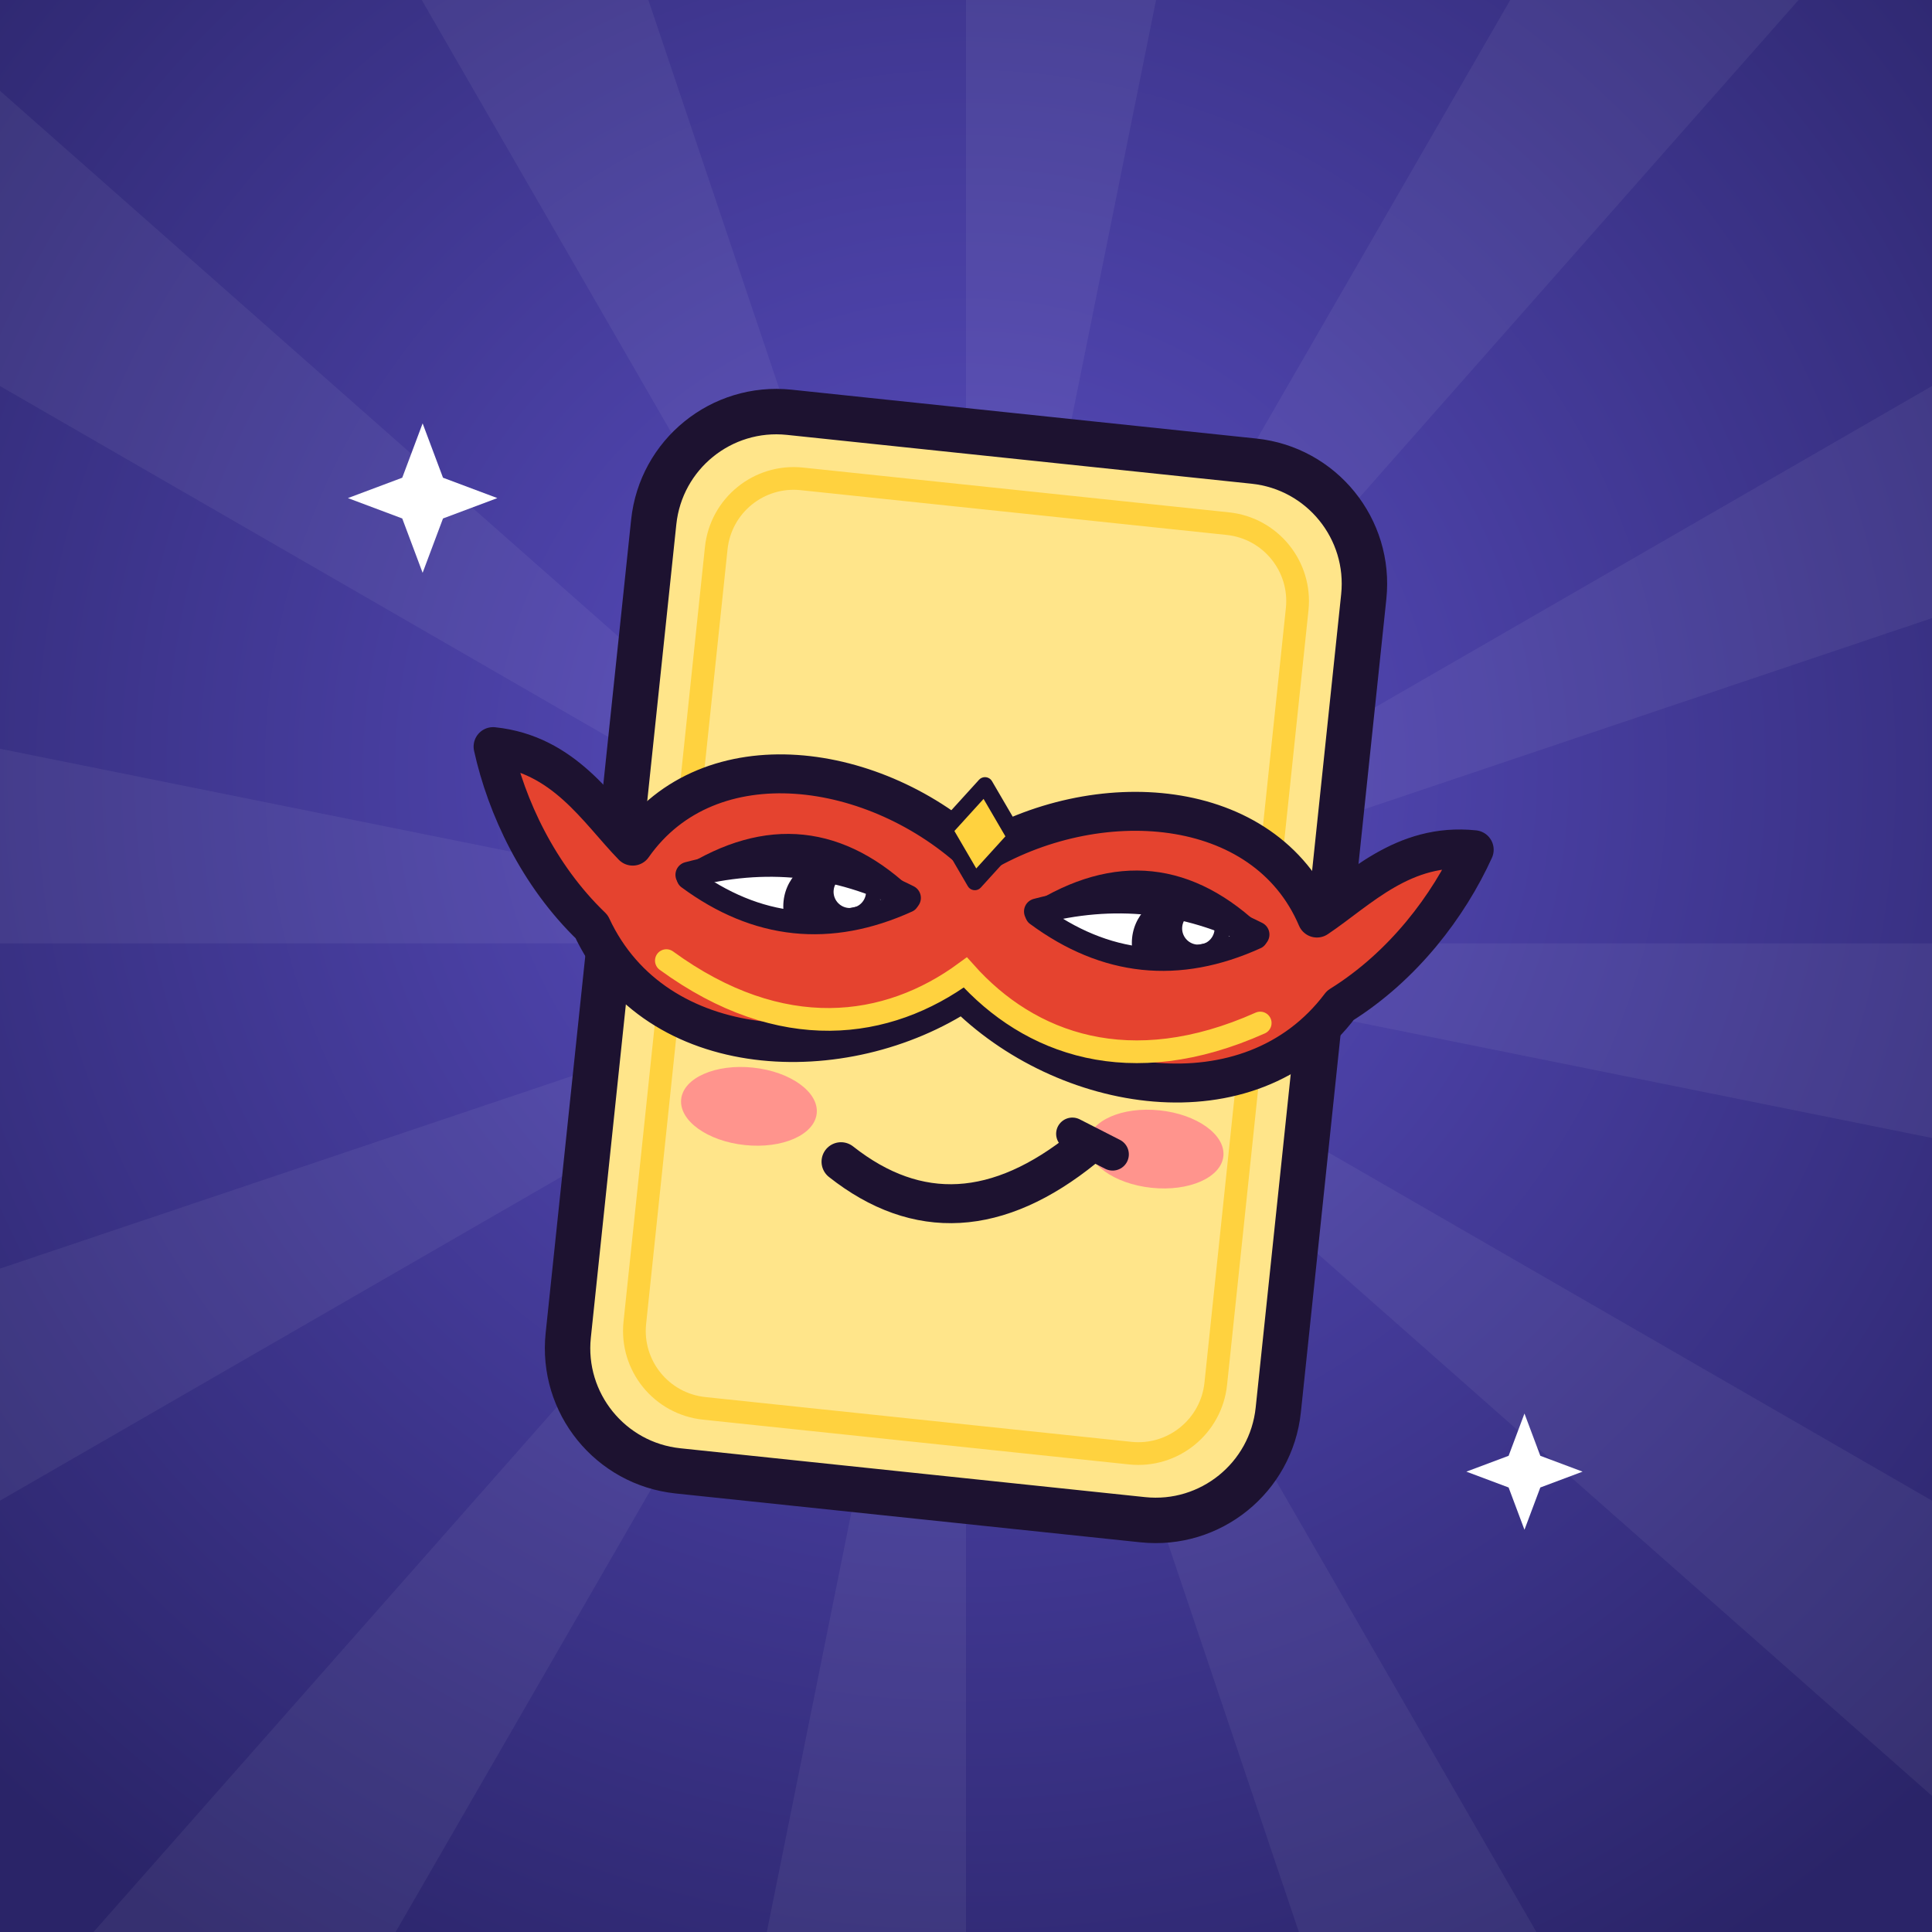
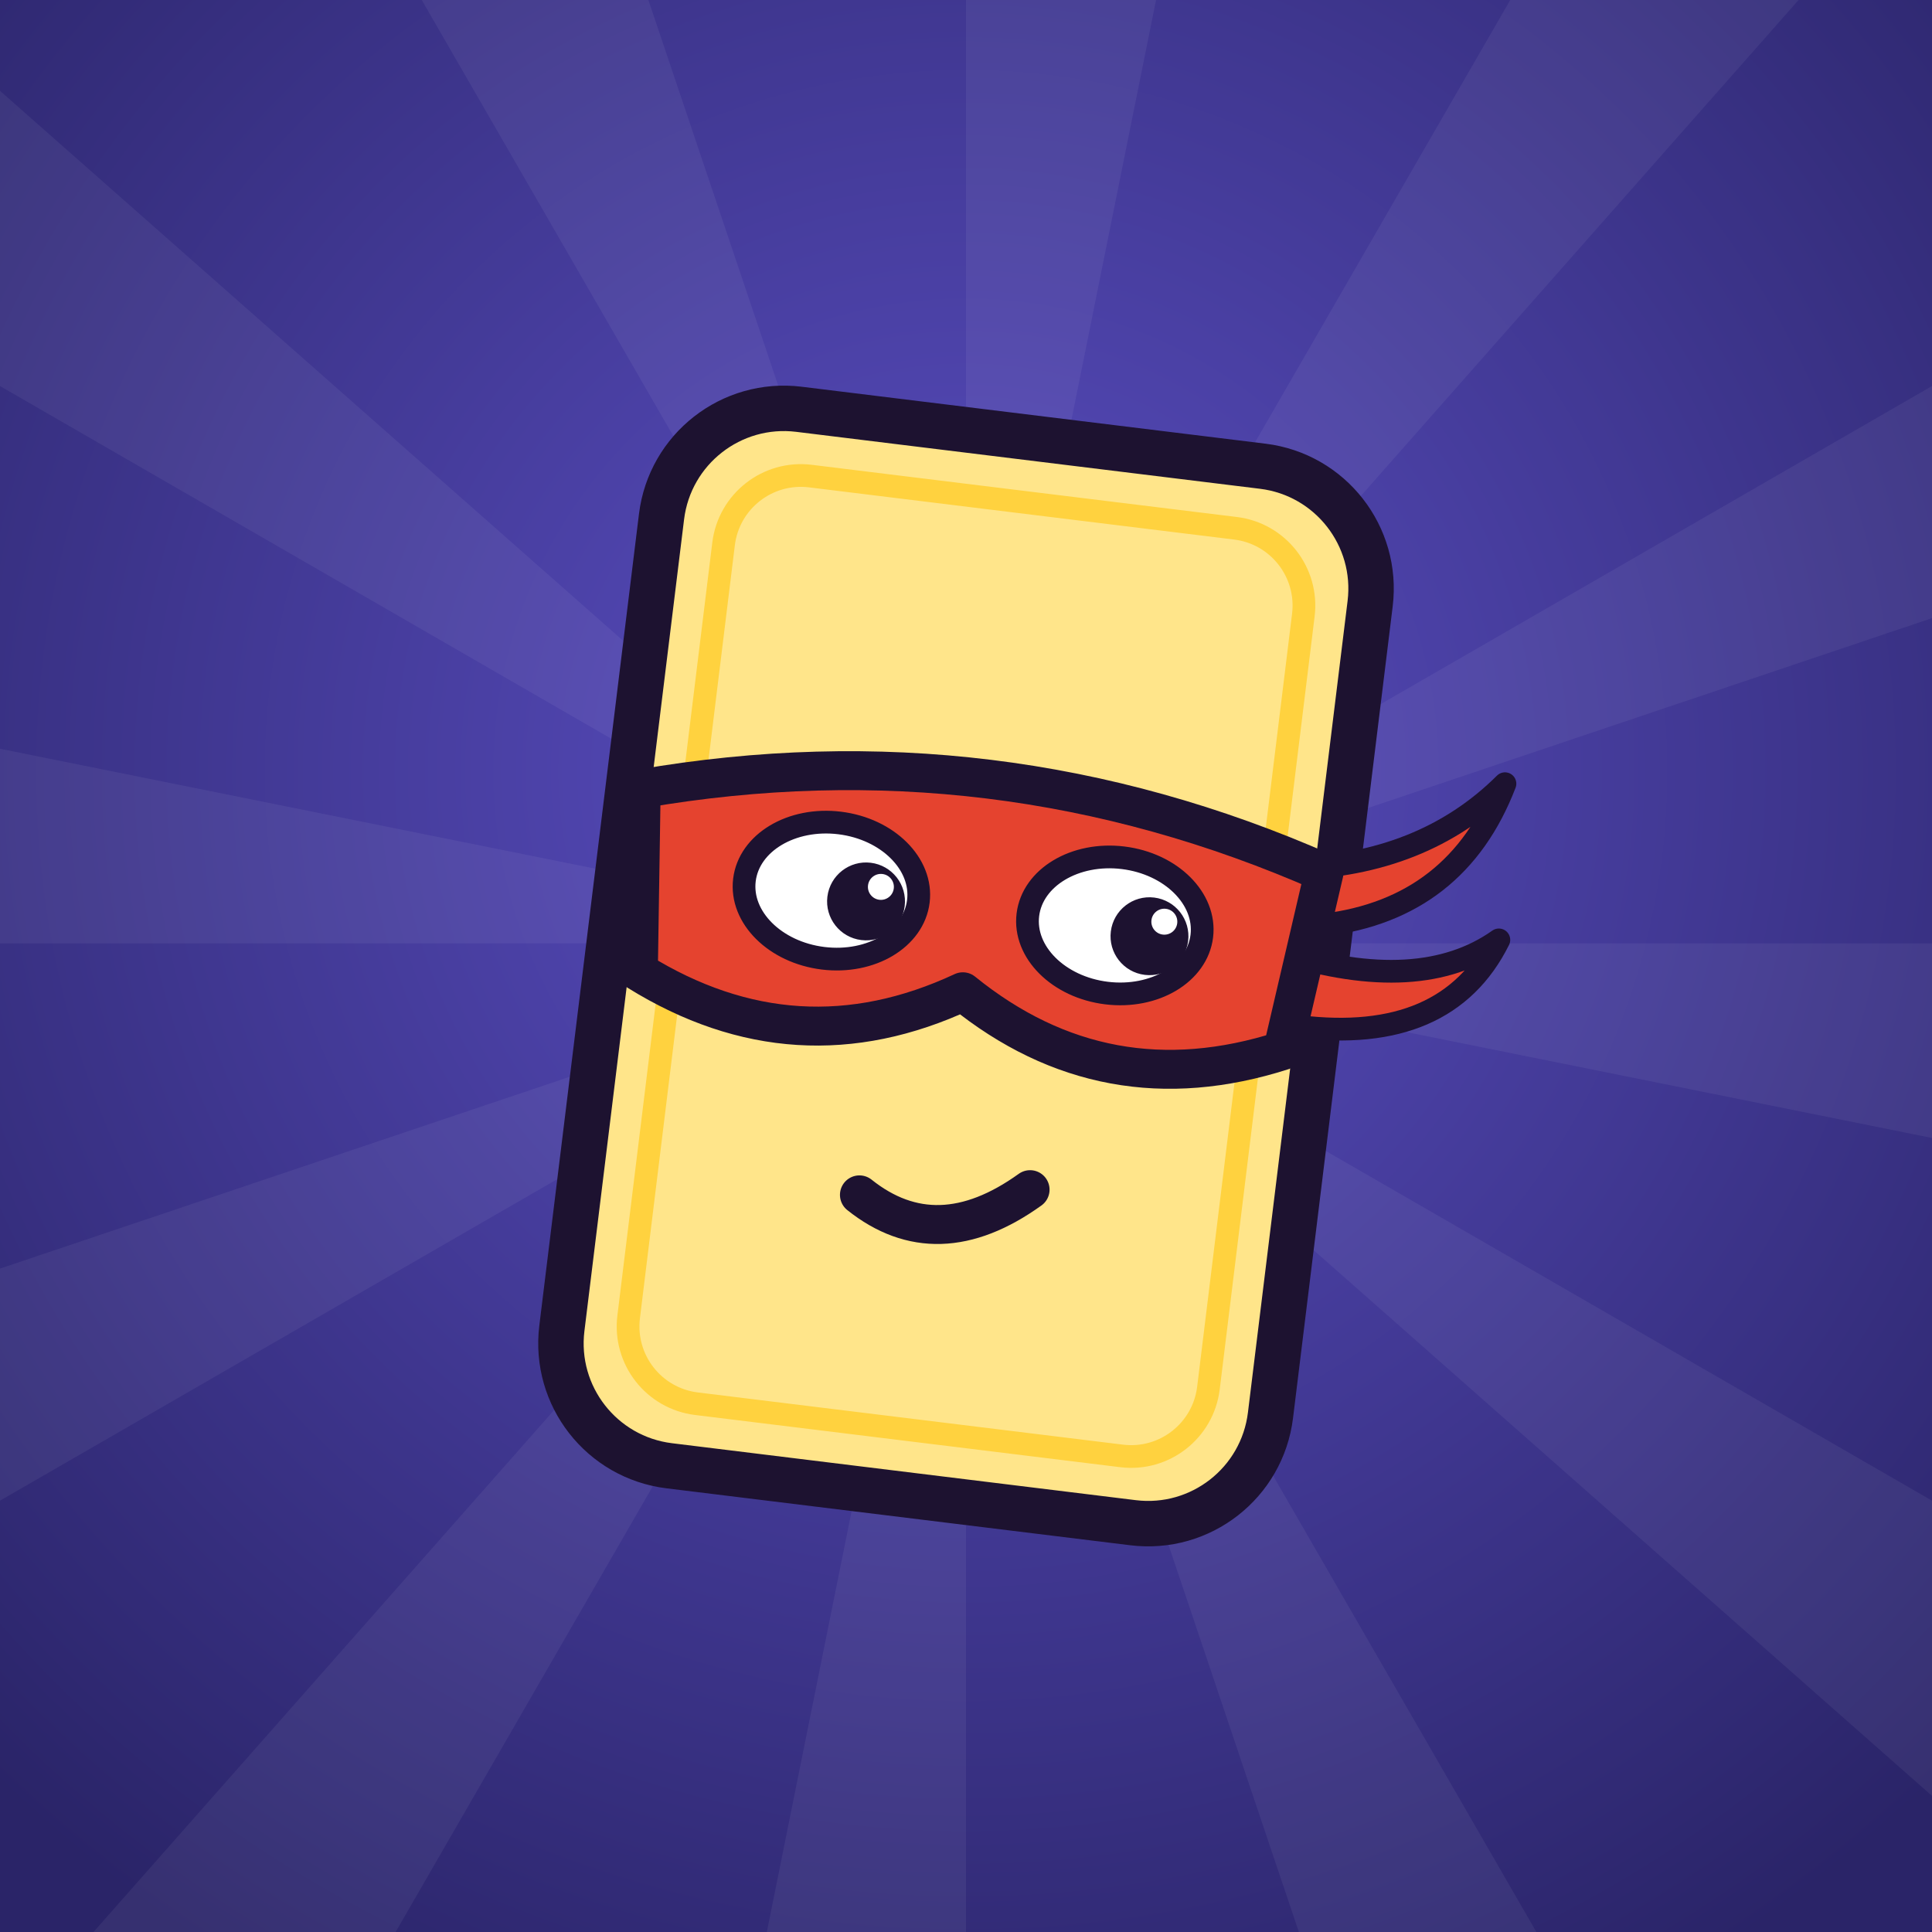
<svg xmlns="http://www.w3.org/2000/svg" viewBox="0 0 512 512">
  <defs>
    <radialGradient id="bg" cx="50%" cy="40%" r="72%">
      <stop offset="0" stop-color="#5b4fc4" />
      <stop offset="1" stop-color="#2a2468" />
    </radialGradient>
  </defs>
  <rect width="512" height="512" fill="url(#bg)" />
  <g fill="#fff" opacity=".055">
    <path d="M256 250 L676 250 L668 333 Z" />
    <path d="M256 250 L620 460 L571 528 Z" />
    <path d="M256 250 L466 614 L390 648 Z" />
    <path d="M256 250 L256 670 L173 662 Z" />
    <path d="M256 250 L46 614 L-22 565 Z" />
    <path d="M256 250 L-108 460 L-142 384 Z" />
    <path d="M256 250 L-164 250 L-156 167 Z" />
    <path d="M256 250 L-108 40 L-59 -28 Z" />
    <path d="M256 250 L46 -114 L122 -148 Z" />
    <path d="M256 250 L256 -170 L339 -162 Z" />
    <path d="M256 250 L466 -114 L534 -65 Z" />
    <path d="M256 250 L620 40 L654 116 Z" />
  </g>
-   <g fill="#fff">
-     <path transform="translate(112 132) scale(0.9)" d="M0 -22 L6 -6 L22 0 L6 6 L0 22 L-6 6 L-22 0 L-6 -6 Z" />
-     <path transform="translate(404 390) scale(0.7)" d="M0 -22 L6 -6 L22 0 L6 6 L0 22 L-6 6 L-22 0 L-6 -6 Z" />
-   </g>
  <g transform="translate(256 256) scale(0.86) translate(-256 -256)">
-     <g transform="rotate(6 256 256)">
+     <g transform="rotate(7 256 256)">
      <rect x="146" y="92" width="220" height="328" rx="38" fill="#ffe58a" stroke="#1d1230" stroke-width="14" />
      <rect x="166" y="112" width="180" height="288" rx="24" fill="none" stroke="#ffd23f" stroke-width="7" />
-       <ellipse cx="194" cy="306" rx="21" ry="12" fill="#ff7a8e" opacity=".75" />
-       <ellipse cx="320" cy="306" rx="21" ry="12" fill="#ff7a8e" opacity=".75" />
-       <path d="M224 320 Q262 344 298 308" stroke="#1d1230" stroke-width="12" stroke-linecap="round" fill="none" />
-       <path d="M294 304 l13 5" stroke="#1d1230" stroke-width="10" stroke-linecap="round" />
-       <path d="M256 222 C222 196 170 194 150 230 C138 220 126 204 104 204 C110 222 122 242 140 256 C164 296 222 292 256 264 C290 292 348 296 372 256 C390 242 402 222 408 204 C386 204 374 220 362 230 C342 194 290 196 256 222 Z" fill="#e5432f" stroke="#1d1230" stroke-width="12" stroke-linejoin="round" />
-       <path d="M164 264 C202 286 234 278 256 258 C278 278 310 286 348 264" fill="none" stroke="#ffd23f" stroke-width="7" stroke-linecap="round" />
-       <path d="M256 200 l11 15 l-11 15 l-11 -15 Z" fill="#ffd23f" stroke="#1d1230" stroke-width="5" stroke-linejoin="round" />
-       <clipPath id="eyeL">
-         <path d="M168 238 Q202 211 236 238 Q202 258 168 238 Z" />
-       </clipPath>
-       <path d="M168 238 Q202 211 236 238 Q202 258 168 238 Z" fill="#fff" />
-       <g clip-path="url(#eyeL)">
-         <circle cx="213" cy="242" r="15" fill="#1d1230" />
-         <circle cx="218" cy="237" r="5" fill="#fff" />
-         <rect x="164" y="207" width="76" height="24" fill="#e5432f" />
-       </g>
-       <path d="M168 238 Q202 211 236 238 Q202 258 168 238 Z" fill="none" stroke="#1d1230" stroke-width="7" stroke-linejoin="round" />
-       <path d="M168 237 Q202 224 236 237" fill="none" stroke="#1d1230" stroke-width="8" stroke-linecap="round" />
-       <clipPath id="eyeR">
-         <path d="M276 238 Q310 211 344 238 Q310 258 276 238 Z" />
-       </clipPath>
-       <path d="M276 238 Q310 211 344 238 Q310 258 276 238 Z" fill="#fff" />
-       <g clip-path="url(#eyeR)">
-         <circle cx="321" cy="242" r="15" fill="#1d1230" />
-         <circle cx="326" cy="237" r="5" fill="#fff" />
-         <rect x="272" y="207" width="76" height="24" fill="#e5432f" />
-       </g>
-       <path d="M276 238 Q310 211 344 238 Q310 258 276 238 Z" fill="none" stroke="#1d1230" stroke-width="7" stroke-linejoin="round" />
-       <path d="M276 237 Q310 224 344 237" fill="none" stroke="#1d1230" stroke-width="8" stroke-linecap="round" />
+       <path d="M352 214 q40 -6 62 -34 q-10 40 -50 50 Z M352 240 q44 8 66 -12 q-12 34 -58 34 Z" fill="#e5432f" stroke="#1d1230" stroke-width="7" stroke-linejoin="round" />
+       <path d="M150 214 Q256 182 362 214 L356 270 Q304 294 256 264 Q208 294 156 270 Z" fill="#e5432f" stroke="#1d1230" stroke-width="12" stroke-linejoin="round" />
+       <ellipse cx="212" cy="238" rx="27" ry="21" fill="#fff" stroke="#1d1230" stroke-width="7" />
+       <ellipse cx="300" cy="238" rx="27" ry="21" fill="#fff" stroke="#1d1230" stroke-width="7" />
+       <circle cx="223" cy="240" r="12" fill="#1d1230" />
+       <circle cx="311" cy="240" r="12" fill="#1d1230" />
+       <circle cx="227" cy="235" r="4" fill="#fff" />
+       <circle cx="315" cy="235" r="4" fill="#fff" />
+       <path d="M232 330 q26 16 52 -8" stroke="#1d1230" stroke-width="12" stroke-linecap="round" fill="none" />
    </g>
  </g>
</svg>
